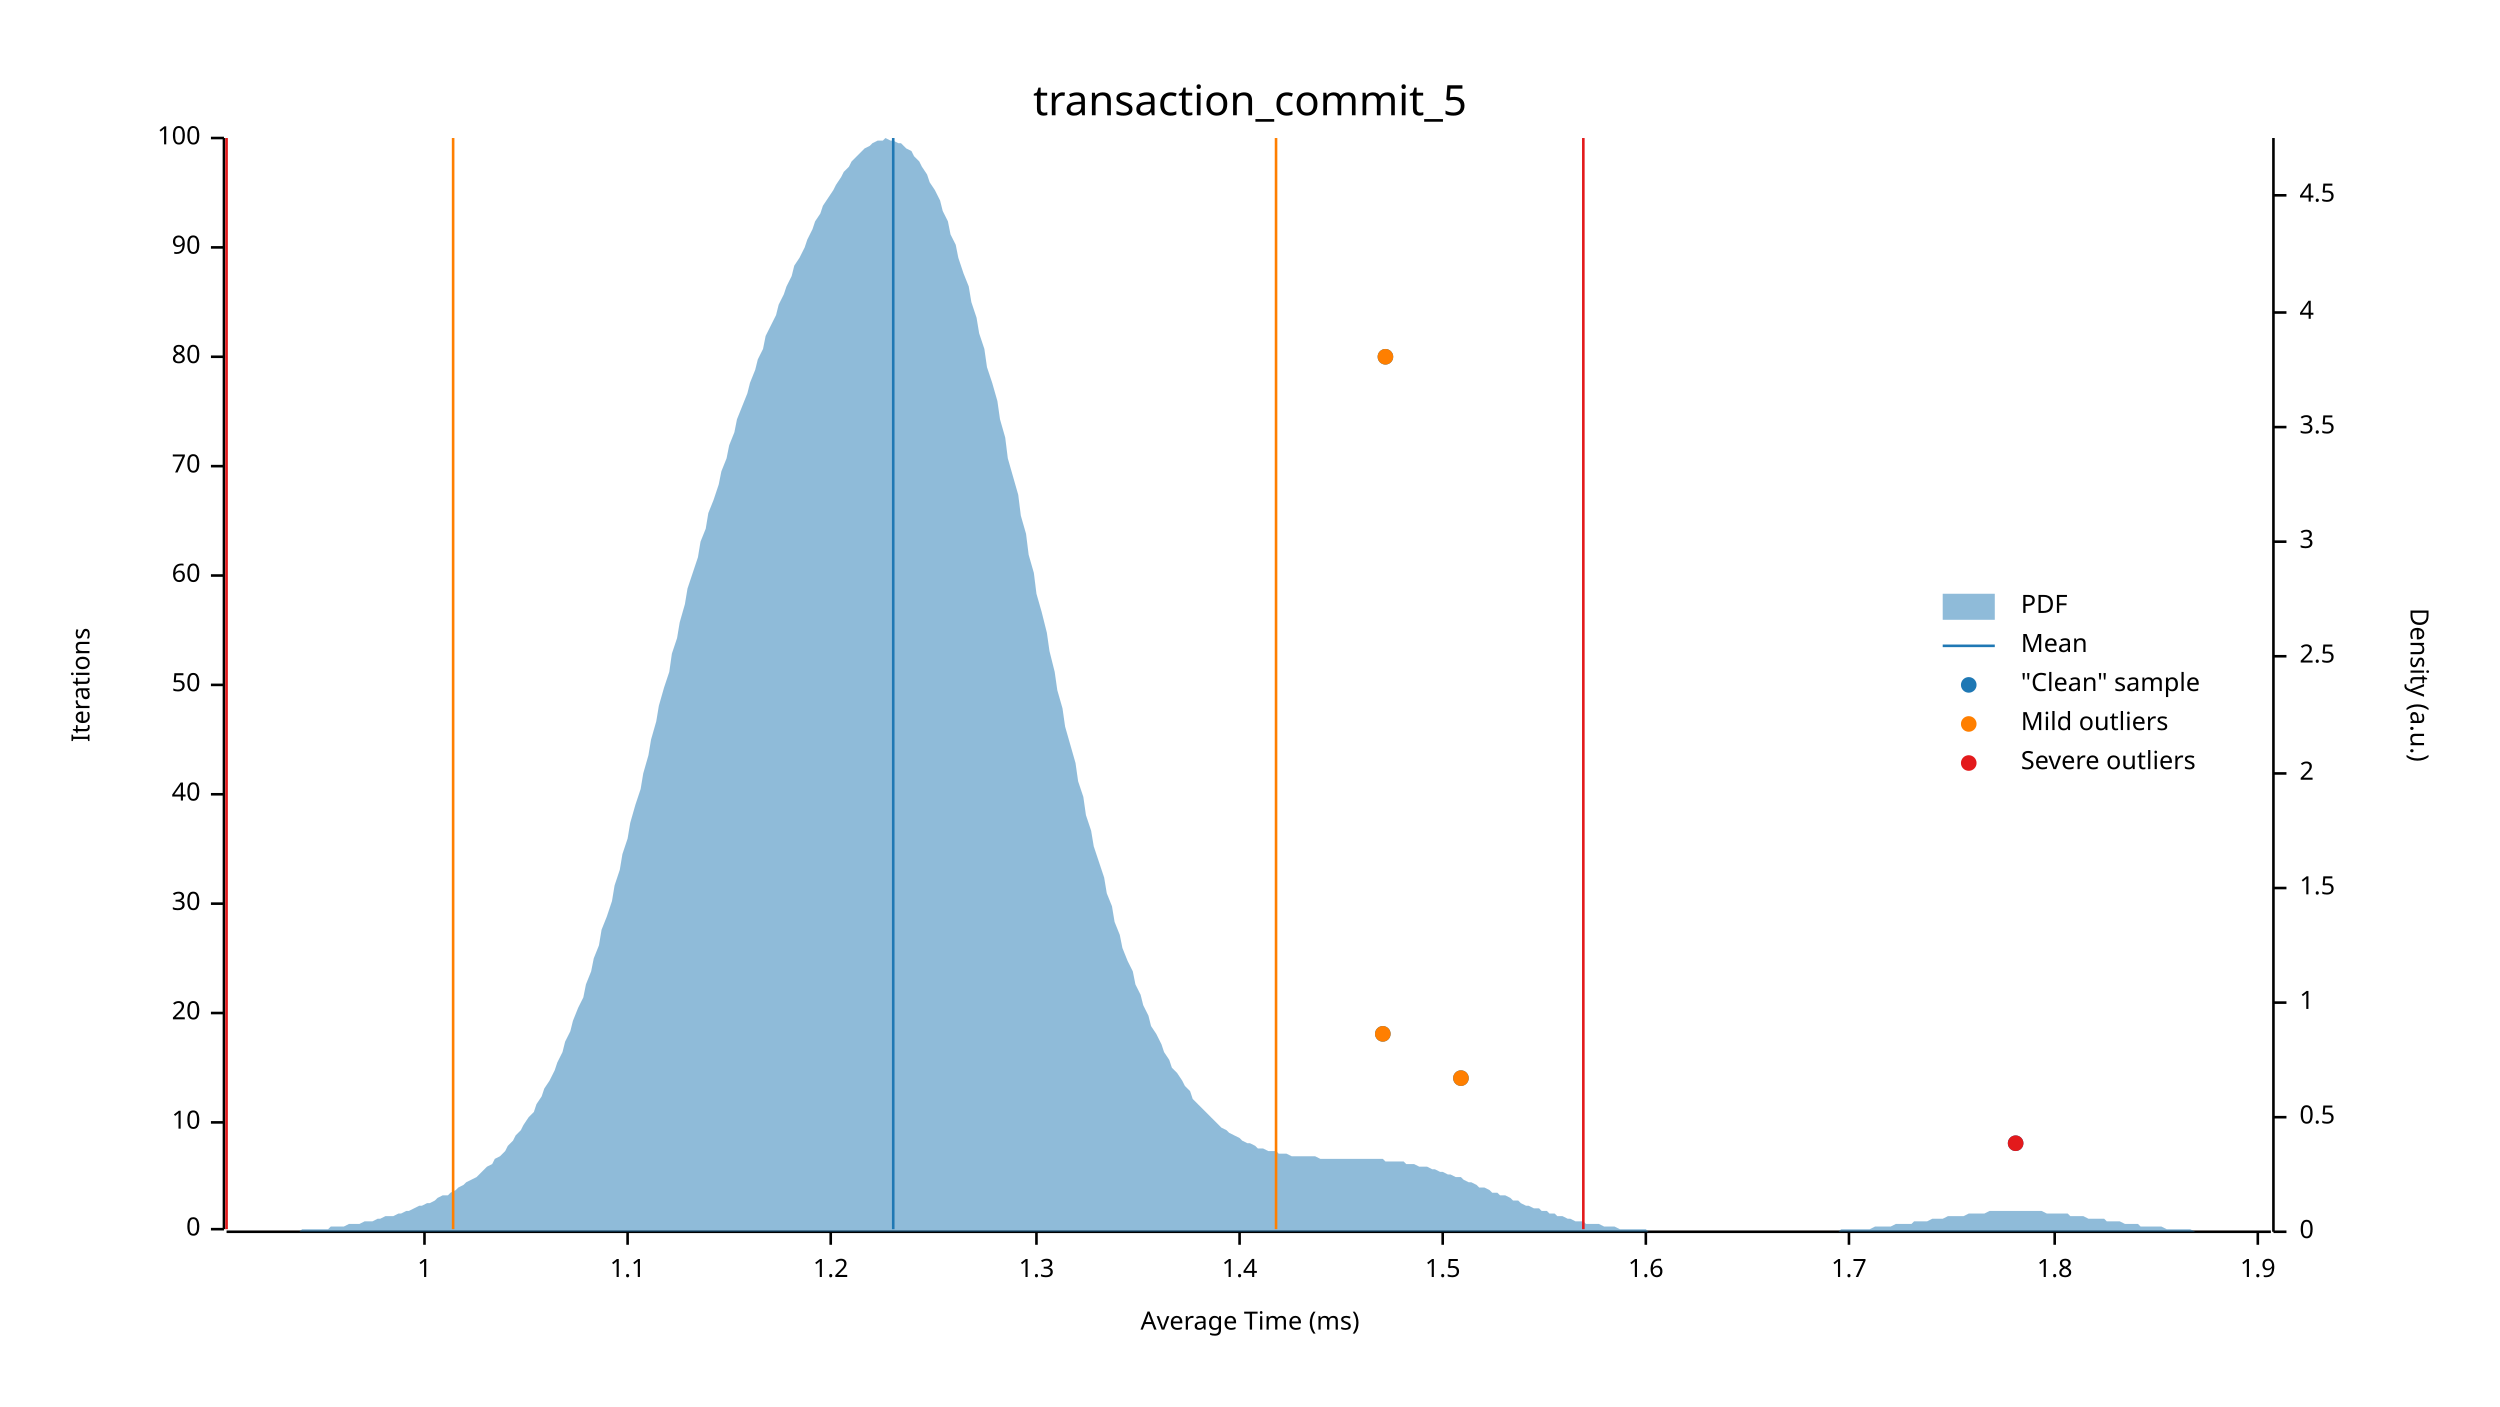
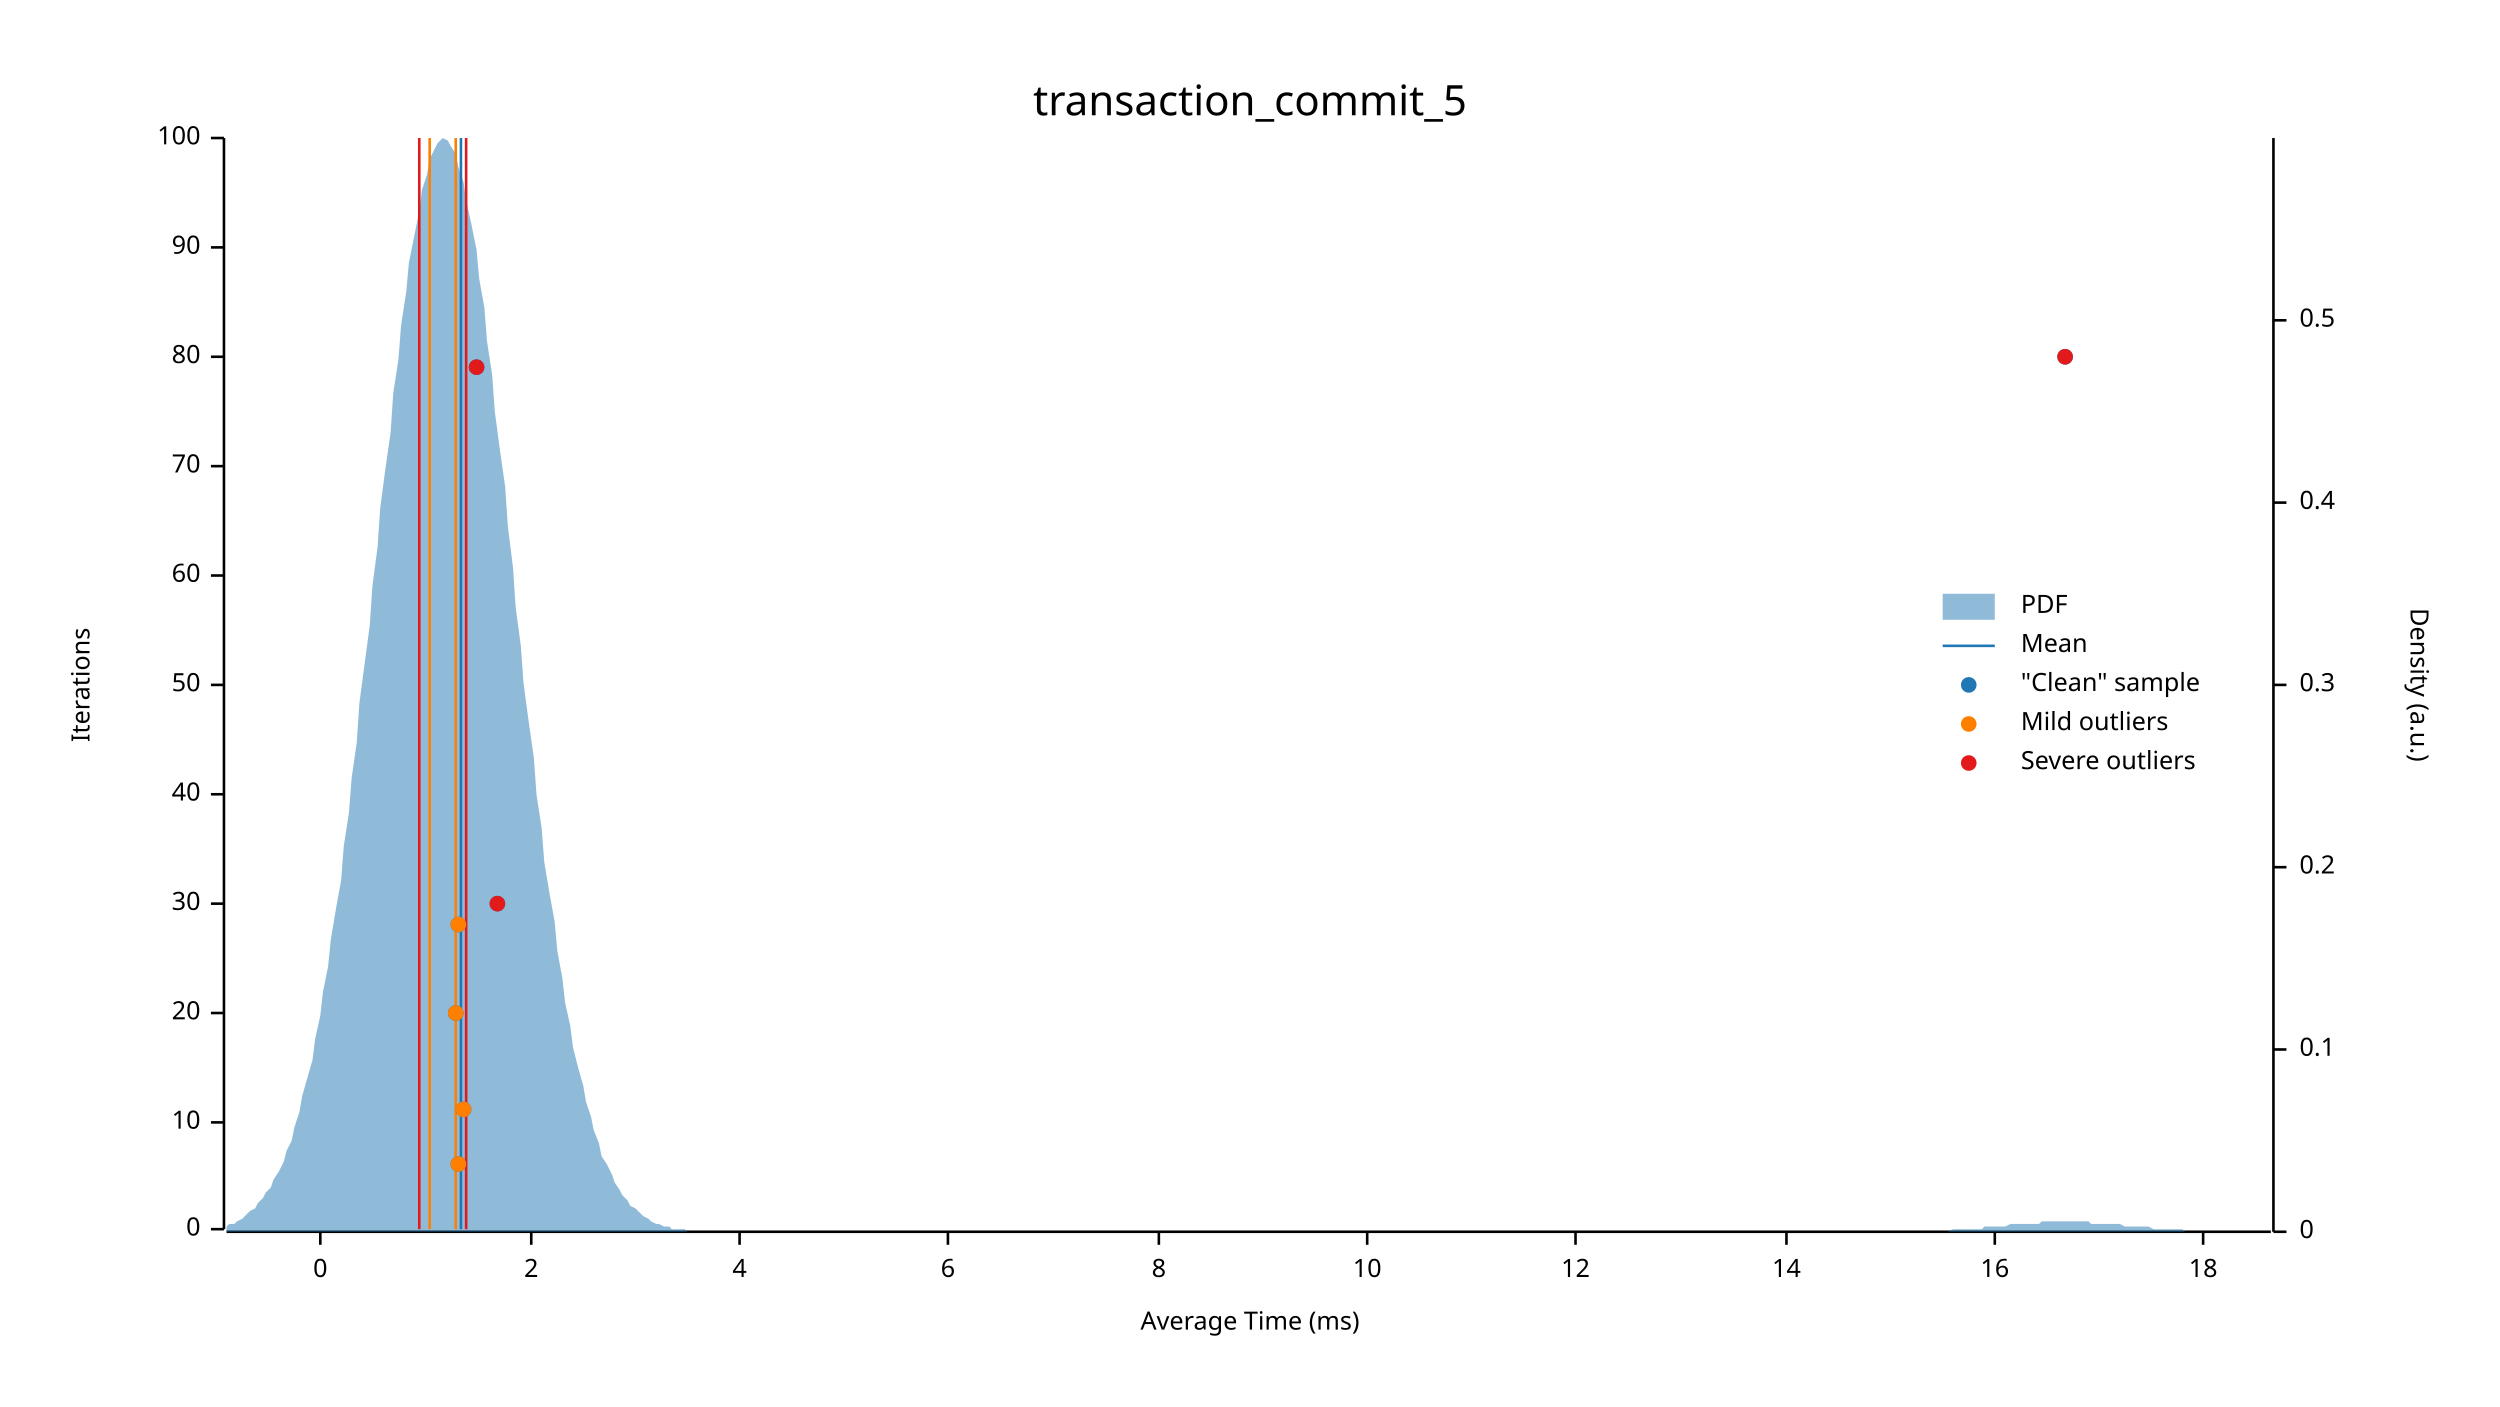
<svg xmlns="http://www.w3.org/2000/svg" width="960" height="540" viewBox="0 0 960 540">
  <text x="480" y="32" dy="0.76em" text-anchor="middle" font-family="sans-serif" font-size="16.129" opacity="1" fill="#000000">
transaction_commit_5
</text>
  <text x="27" y="263" dy="0.76em" text-anchor="middle" font-family="sans-serif" font-size="9.677" opacity="1" fill="#000000" transform="rotate(270, 27, 263)">
Iterations
</text>
  <text x="480" y="513" dy="-0.5ex" text-anchor="middle" font-family="sans-serif" font-size="9.677" opacity="1" fill="#000000">
Average Time (ms)
</text>
  <polyline fill="none" opacity="1" stroke="#000000" stroke-width="1" points="86,53 86,472 " />
  <text x="77" y="472" dy="0.5ex" text-anchor="end" font-family="sans-serif" font-size="9.677" opacity="1" fill="#000000">
0
</text>
  <polyline fill="none" opacity="1" stroke="#000000" stroke-width="1" points="81,472 86,472 " />
  <text x="77" y="431" dy="0.5ex" text-anchor="end" font-family="sans-serif" font-size="9.677" opacity="1" fill="#000000">
10
</text>
  <polyline fill="none" opacity="1" stroke="#000000" stroke-width="1" points="81,431 86,431 " />
  <text x="77" y="389" dy="0.5ex" text-anchor="end" font-family="sans-serif" font-size="9.677" opacity="1" fill="#000000">
20
</text>
  <polyline fill="none" opacity="1" stroke="#000000" stroke-width="1" points="81,389 86,389 " />
  <text x="77" y="347" dy="0.5ex" text-anchor="end" font-family="sans-serif" font-size="9.677" opacity="1" fill="#000000">
30
</text>
  <polyline fill="none" opacity="1" stroke="#000000" stroke-width="1" points="81,347 86,347 " />
  <text x="77" y="305" dy="0.5ex" text-anchor="end" font-family="sans-serif" font-size="9.677" opacity="1" fill="#000000">
40
</text>
  <polyline fill="none" opacity="1" stroke="#000000" stroke-width="1" points="81,305 86,305 " />
  <text x="77" y="263" dy="0.5ex" text-anchor="end" font-family="sans-serif" font-size="9.677" opacity="1" fill="#000000">
50
</text>
  <polyline fill="none" opacity="1" stroke="#000000" stroke-width="1" points="81,263 86,263 " />
  <text x="77" y="221" dy="0.5ex" text-anchor="end" font-family="sans-serif" font-size="9.677" opacity="1" fill="#000000">
60
</text>
  <polyline fill="none" opacity="1" stroke="#000000" stroke-width="1" points="81,221 86,221 " />
  <text x="77" y="179" dy="0.5ex" text-anchor="end" font-family="sans-serif" font-size="9.677" opacity="1" fill="#000000">
70
</text>
  <polyline fill="none" opacity="1" stroke="#000000" stroke-width="1" points="81,179 86,179 " />
  <text x="77" y="137" dy="0.5ex" text-anchor="end" font-family="sans-serif" font-size="9.677" opacity="1" fill="#000000">
80
</text>
  <polyline fill="none" opacity="1" stroke="#000000" stroke-width="1" points="81,137 86,137 " />
  <text x="77" y="95" dy="0.5ex" text-anchor="end" font-family="sans-serif" font-size="9.677" opacity="1" fill="#000000">
90
</text>
  <polyline fill="none" opacity="1" stroke="#000000" stroke-width="1" points="81,95 86,95 " />
  <text x="77" y="53" dy="0.5ex" text-anchor="end" font-family="sans-serif" font-size="9.677" opacity="1" fill="#000000">
100
</text>
  <polyline fill="none" opacity="1" stroke="#000000" stroke-width="1" points="81,53 86,53 " />
  <polyline fill="none" opacity="1" stroke="#000000" stroke-width="1" points="87,473 872,473 " />
-   <text x="163" y="483" dy="0.76em" text-anchor="middle" font-family="sans-serif" font-size="9.677" opacity="1" fill="#000000">
- 1
+   <text x="123" y="483" dy="0.76em" text-anchor="middle" font-family="sans-serif" font-size="9.677" opacity="1" fill="#000000">
+ 0
</text>
-   <polyline fill="none" opacity="1" stroke="#000000" stroke-width="1" points="163,473 163,478 " />
-   <text x="241" y="483" dy="0.76em" text-anchor="middle" font-family="sans-serif" font-size="9.677" opacity="1" fill="#000000">
- 1.1
+   <polyline fill="none" opacity="1" stroke="#000000" stroke-width="1" points="123,473 123,478 " />
+   <text x="204" y="483" dy="0.76em" text-anchor="middle" font-family="sans-serif" font-size="9.677" opacity="1" fill="#000000">
+ 2
</text>
-   <polyline fill="none" opacity="1" stroke="#000000" stroke-width="1" points="241,473 241,478 " />
-   <text x="319" y="483" dy="0.76em" text-anchor="middle" font-family="sans-serif" font-size="9.677" opacity="1" fill="#000000">
- 1.2
+   <polyline fill="none" opacity="1" stroke="#000000" stroke-width="1" points="204,473 204,478 " />
+   <text x="284" y="483" dy="0.76em" text-anchor="middle" font-family="sans-serif" font-size="9.677" opacity="1" fill="#000000">
+ 4
</text>
-   <polyline fill="none" opacity="1" stroke="#000000" stroke-width="1" points="319,473 319,478 " />
-   <text x="398" y="483" dy="0.76em" text-anchor="middle" font-family="sans-serif" font-size="9.677" opacity="1" fill="#000000">
- 1.3
+   <polyline fill="none" opacity="1" stroke="#000000" stroke-width="1" points="284,473 284,478 " />
+   <text x="364" y="483" dy="0.76em" text-anchor="middle" font-family="sans-serif" font-size="9.677" opacity="1" fill="#000000">
+ 6
</text>
-   <polyline fill="none" opacity="1" stroke="#000000" stroke-width="1" points="398,473 398,478 " />
-   <text x="476" y="483" dy="0.76em" text-anchor="middle" font-family="sans-serif" font-size="9.677" opacity="1" fill="#000000">
- 1.4
+   <polyline fill="none" opacity="1" stroke="#000000" stroke-width="1" points="364,473 364,478 " />
+   <text x="445" y="483" dy="0.76em" text-anchor="middle" font-family="sans-serif" font-size="9.677" opacity="1" fill="#000000">
+ 8
</text>
-   <polyline fill="none" opacity="1" stroke="#000000" stroke-width="1" points="476,473 476,478 " />
-   <text x="554" y="483" dy="0.76em" text-anchor="middle" font-family="sans-serif" font-size="9.677" opacity="1" fill="#000000">
- 1.5
+   <polyline fill="none" opacity="1" stroke="#000000" stroke-width="1" points="445,473 445,478 " />
+   <text x="525" y="483" dy="0.76em" text-anchor="middle" font-family="sans-serif" font-size="9.677" opacity="1" fill="#000000">
+ 10
</text>
-   <polyline fill="none" opacity="1" stroke="#000000" stroke-width="1" points="554,473 554,478 " />
-   <text x="632" y="483" dy="0.76em" text-anchor="middle" font-family="sans-serif" font-size="9.677" opacity="1" fill="#000000">
- 1.6
+   <polyline fill="none" opacity="1" stroke="#000000" stroke-width="1" points="525,473 525,478 " />
+   <text x="605" y="483" dy="0.76em" text-anchor="middle" font-family="sans-serif" font-size="9.677" opacity="1" fill="#000000">
+ 12
</text>
-   <polyline fill="none" opacity="1" stroke="#000000" stroke-width="1" points="632,473 632,478 " />
-   <text x="710" y="483" dy="0.76em" text-anchor="middle" font-family="sans-serif" font-size="9.677" opacity="1" fill="#000000">
- 1.7
+   <polyline fill="none" opacity="1" stroke="#000000" stroke-width="1" points="605,473 605,478 " />
+   <text x="686" y="483" dy="0.76em" text-anchor="middle" font-family="sans-serif" font-size="9.677" opacity="1" fill="#000000">
+ 14
</text>
-   <polyline fill="none" opacity="1" stroke="#000000" stroke-width="1" points="710,473 710,478 " />
-   <text x="789" y="483" dy="0.76em" text-anchor="middle" font-family="sans-serif" font-size="9.677" opacity="1" fill="#000000">
- 1.8
+   <polyline fill="none" opacity="1" stroke="#000000" stroke-width="1" points="686,473 686,478 " />
+   <text x="766" y="483" dy="0.76em" text-anchor="middle" font-family="sans-serif" font-size="9.677" opacity="1" fill="#000000">
+ 16
</text>
-   <polyline fill="none" opacity="1" stroke="#000000" stroke-width="1" points="789,473 789,478 " />
-   <text x="867" y="483" dy="0.76em" text-anchor="middle" font-family="sans-serif" font-size="9.677" opacity="1" fill="#000000">
- 1.9
+   <polyline fill="none" opacity="1" stroke="#000000" stroke-width="1" points="766,473 766,478 " />
+   <text x="846" y="483" dy="0.76em" text-anchor="middle" font-family="sans-serif" font-size="9.677" opacity="1" fill="#000000">
+ 18
</text>
-   <polyline fill="none" opacity="1" stroke="#000000" stroke-width="1" points="867,473 867,478 " />
+   <polyline fill="none" opacity="1" stroke="#000000" stroke-width="1" points="846,473 846,478 " />
  <text x="933" y="263" dy="0.76em" text-anchor="middle" font-family="sans-serif" font-size="9.677" opacity="1" fill="#000000" transform="rotate(90, 933, 263)">
Density (a.u.)
</text>
  <polyline fill="none" opacity="1" stroke="#000000" stroke-width="1" points="873,53 873,473 " />
  <text x="883" y="473" dy="0.5ex" text-anchor="start" font-family="sans-serif" font-size="9.677" opacity="1" fill="#000000">
0
</text>
  <polyline fill="none" opacity="1" stroke="#000000" stroke-width="1" points="873,473 878,473 " />
-   <text x="883" y="429" dy="0.5ex" text-anchor="start" font-family="sans-serif" font-size="9.677" opacity="1" fill="#000000">
+   <text x="883" y="403" dy="0.5ex" text-anchor="start" font-family="sans-serif" font-size="9.677" opacity="1" fill="#000000">
+ 0.1
+ </text>
+   <polyline fill="none" opacity="1" stroke="#000000" stroke-width="1" points="873,403 878,403 " />
+   <text x="883" y="333" dy="0.5ex" text-anchor="start" font-family="sans-serif" font-size="9.677" opacity="1" fill="#000000">
+ 0.2
+ </text>
+   <polyline fill="none" opacity="1" stroke="#000000" stroke-width="1" points="873,333 878,333 " />
+   <text x="883" y="263" dy="0.5ex" text-anchor="start" font-family="sans-serif" font-size="9.677" opacity="1" fill="#000000">
+ 0.3
+ </text>
+   <polyline fill="none" opacity="1" stroke="#000000" stroke-width="1" points="873,263 878,263 " />
+   <text x="883" y="193" dy="0.5ex" text-anchor="start" font-family="sans-serif" font-size="9.677" opacity="1" fill="#000000">
+ 0.4
+ </text>
+   <polyline fill="none" opacity="1" stroke="#000000" stroke-width="1" points="873,193 878,193 " />
+   <text x="883" y="123" dy="0.5ex" text-anchor="start" font-family="sans-serif" font-size="9.677" opacity="1" fill="#000000">
0.5
</text>
-   <polyline fill="none" opacity="1" stroke="#000000" stroke-width="1" points="873,429 878,429 " />
-   <text x="883" y="385" dy="0.5ex" text-anchor="start" font-family="sans-serif" font-size="9.677" opacity="1" fill="#000000">
- 1
- </text>
-   <polyline fill="none" opacity="1" stroke="#000000" stroke-width="1" points="873,385 878,385 " />
-   <text x="883" y="341" dy="0.5ex" text-anchor="start" font-family="sans-serif" font-size="9.677" opacity="1" fill="#000000">
- 1.5
- </text>
-   <polyline fill="none" opacity="1" stroke="#000000" stroke-width="1" points="873,341 878,341 " />
-   <text x="883" y="297" dy="0.5ex" text-anchor="start" font-family="sans-serif" font-size="9.677" opacity="1" fill="#000000">
- 2
- </text>
-   <polyline fill="none" opacity="1" stroke="#000000" stroke-width="1" points="873,297 878,297 " />
-   <text x="883" y="252" dy="0.5ex" text-anchor="start" font-family="sans-serif" font-size="9.677" opacity="1" fill="#000000">
- 2.5
- </text>
-   <polyline fill="none" opacity="1" stroke="#000000" stroke-width="1" points="873,252 878,252 " />
-   <text x="883" y="208" dy="0.5ex" text-anchor="start" font-family="sans-serif" font-size="9.677" opacity="1" fill="#000000">
- 3
- </text>
-   <polyline fill="none" opacity="1" stroke="#000000" stroke-width="1" points="873,208 878,208 " />
-   <text x="883" y="164" dy="0.5ex" text-anchor="start" font-family="sans-serif" font-size="9.677" opacity="1" fill="#000000">
- 3.5
- </text>
-   <polyline fill="none" opacity="1" stroke="#000000" stroke-width="1" points="873,164 878,164 " />
-   <text x="883" y="120" dy="0.5ex" text-anchor="start" font-family="sans-serif" font-size="9.677" opacity="1" fill="#000000">
- 4
- </text>
-   <polyline fill="none" opacity="1" stroke="#000000" stroke-width="1" points="873,120 878,120 " />
-   <text x="883" y="75" dy="0.5ex" text-anchor="start" font-family="sans-serif" font-size="9.677" opacity="1" fill="#000000">
- 4.5
- </text>
-   <polyline fill="none" opacity="1" stroke="#000000" stroke-width="1" points="873,75 878,75 " />
-   <polygon opacity="0.5" fill="#1F78B4" points="87,473 88,473 90,473 91,473 93,473 94,473 96,473 98,473 99,473 101,473 102,473 104,473 105,473 107,473 109,473 110,473 112,473 113,473 115,473 116,472 118,472 120,472 121,472 123,472 124,472 126,472 127,471 129,471 131,471 132,471 134,470 135,470 137,470 138,470 140,469 142,469 143,469 145,468 146,468 148,467 150,467 151,467 153,466 154,466 156,465 157,465 159,464 161,463 162,463 164,462 165,462 167,461 168,460 170,459 172,459 173,458 175,457 176,456 178,455 179,454 181,453 183,452 184,451 186,449 187,448 189,447 190,445 192,444 194,442 195,440 197,438 198,436 200,434 201,432 203,429 205,427 206,424 208,421 209,418 211,415 213,411 214,408 216,404 217,400 219,396 220,392 222,387 224,383 225,378 227,373 228,368 230,363 231,357 233,352 235,346 236,340 238,334 239,328 241,322 242,316 244,309 246,303 247,297 249,290 250,284 252,277 253,271 255,264 257,258 258,251 260,245 261,239 263,232 264,226 266,220 268,214 269,208 271,203 272,197 274,192 276,186 277,181 279,176 280,171 282,166 283,161 285,156 287,151 288,147 290,142 291,138 293,134 294,129 296,125 298,121 299,117 301,113 302,110 304,106 305,102 307,99 309,95 310,92 312,88 313,85 315,82 316,79 318,76 320,73 321,71 323,68 324,66 326,64 327,62 329,60 331,58 332,57 334,56 335,55 337,54 339,54 340,53 342,54 343,54 345,55 346,55 348,57 350,58 351,60 353,62 354,64 356,67 357,70 359,73 361,77 362,81 364,85 365,90 367,94 368,99 370,105 372,110 373,116 375,122 376,128 378,134 379,141 381,147 383,154 384,161 386,168 387,176 389,183 391,190 392,198 394,205 395,213 397,220 398,228 400,235 402,243 403,250 405,258 406,265 408,272 409,279 411,286 413,293 414,300 416,306 417,313 419,319 420,325 422,331 424,337 425,343 427,348 428,354 430,359 431,364 433,369 435,373 436,378 438,382 439,386 441,390 442,394 444,397 446,401 447,404 449,407 450,410 452,412 454,415 455,417 457,419 458,422 460,424 461,425 463,427 465,429 466,430 468,432 469,433 471,434 472,435 474,436 476,437 477,438 479,439 480,439 482,440 483,441 485,441 487,442 488,442 490,442 491,443 493,443 494,443 496,444 498,444 499,444 501,444 502,444 504,444 505,444 507,445 509,445 510,445 512,445 513,445 515,445 517,445 518,445 520,445 521,445 523,445 524,445 526,445 528,445 529,445 531,445 532,446 534,446 535,446 537,446 539,446 540,447 542,447 543,447 545,448 546,448 548,448 550,449 551,449 553,450 554,450 556,451 557,451 559,452 561,452 562,453 564,454 565,454 567,455 568,456 570,456 572,457 573,458 575,458 576,459 578,459 580,460 581,461 583,461 584,462 586,463 587,463 589,464 591,464 592,465 594,465 595,466 597,466 598,467 600,467 602,468 603,468 605,469 606,469 608,469 609,470 611,470 613,470 614,470 616,471 617,471 619,471 620,471 622,472 624,472 625,472 627,472 628,472 630,472 632,472 633,473 635,473 636,473 638,473 639,473 641,473 643,473 644,473 646,473 647,473 649,473 650,473 652,473 654,473 655,473 657,473 658,473 660,473 661,473 663,473 665,473 666,473 668,473 669,473 671,473 672,473 674,473 676,473 677,473 679,473 680,473 682,473 683,473 685,473 687,473 688,473 690,473 691,473 693,473 695,473 696,473 698,473 699,473 701,473 702,473 704,473 706,473 707,472 709,472 710,472 712,472 713,472 715,472 717,472 718,472 720,471 721,471 723,471 724,471 726,471 728,470 729,470 731,470 732,470 734,470 735,469 737,469 739,469 740,469 742,468 743,468 745,468 746,468 748,467 750,467 751,467 753,467 754,467 756,466 758,466 759,466 761,466 762,466 764,465 765,465 767,465 769,465 770,465 772,465 773,465 775,465 776,465 778,465 780,465 781,465 783,465 784,465 786,466 787,466 789,466 791,466 792,466 794,466 795,467 797,467 798,467 800,467 802,468 803,468 805,468 806,468 808,468 809,469 811,469 813,469 814,469 816,470 817,470 819,470 821,470 822,471 824,471 825,471 827,471 828,471 830,471 832,472 833,472 835,472 836,472 838,472 839,472 841,472 843,473 844,473 846,473 847,473 849,473 850,473 852,473 854,473 855,473 857,473 858,473 860,473 861,473 863,473 865,473 866,473 868,473 869,473 871,473 873,473 873,473 87,473 " />
-   <polyline fill="none" opacity="1" stroke="#1F78B4" stroke-width="1" points="343,472 343,53 " />
-   <polyline fill="none" opacity="1" stroke="#FF7F00" stroke-width="1" points="174,472 174,53 " />
-   <polyline fill="none" opacity="1" stroke="#FF7F00" stroke-width="1" points="490,472 490,53 " />
-   <polyline fill="none" opacity="1" stroke="#E31A1C" stroke-width="1" points="87,472 87,53 " />
-   <polyline fill="none" opacity="1" stroke="#E31A1C" stroke-width="1" points="608,472 608,53 " />
-   <circle cx="774" cy="439" r="3" opacity="1" fill="#1F78B4" stroke="none" stroke-width="1" />
-   <circle cx="561" cy="414" r="3" opacity="1" fill="#1F78B4" stroke="none" stroke-width="1" />
-   <circle cx="531" cy="397" r="3" opacity="1" fill="#1F78B4" stroke="none" stroke-width="1" />
-   <circle cx="532" cy="137" r="3" opacity="1" fill="#1F78B4" stroke="none" stroke-width="1" />
-   <circle cx="561" cy="414" r="3" opacity="1" fill="#FF7F00" stroke="none" stroke-width="1" />
-   <circle cx="531" cy="397" r="3" opacity="1" fill="#FF7F00" stroke="none" stroke-width="1" />
-   <circle cx="532" cy="137" r="3" opacity="1" fill="#FF7F00" stroke="none" stroke-width="1" />
-   <circle cx="774" cy="439" r="3" opacity="1" fill="#E31A1C" stroke="none" stroke-width="1" />
+   <polyline fill="none" opacity="1" stroke="#000000" stroke-width="1" points="873,123 878,123 " />
+   <polygon opacity="0.5" fill="#1F78B4" points="87,471 88,470 90,470 91,469 93,468 94,467 96,465 98,464 99,462 101,460 102,458 104,456 105,453 107,450 109,446 110,442 112,438 113,433 115,427 116,421 118,414 120,407 121,399 123,390 124,381 126,371 127,361 129,349 131,338 132,325 134,312 135,299 137,285 138,270 140,255 142,240 143,225 145,210 146,195 148,180 150,166 151,151 153,138 154,125 156,112 157,101 159,91 161,81 162,73 164,67 165,61 167,57 168,55 170,53 172,54 173,56 175,59 176,64 178,70 179,77 181,86 183,96 184,107 186,118 187,131 189,144 190,158 192,173 194,187 195,202 197,218 198,233 200,248 201,262 203,277 205,291 206,305 208,318 209,331 211,343 213,354 214,365 216,376 217,385 219,394 220,402 222,410 224,417 225,423 227,429 228,434 230,439 231,444 233,447 235,451 236,454 238,457 239,459 241,461 242,463 244,464 246,466 247,467 249,468 250,469 252,470 253,470 255,471 257,471 258,472 260,472 261,472 263,472 264,473 266,473 268,473 269,473 271,473 272,473 274,473 276,473 277,473 279,473 280,473 282,473 283,473 285,473 287,473 288,473 290,473 291,473 293,473 294,473 296,473 298,473 299,473 301,473 302,473 304,473 305,473 307,473 309,473 310,473 312,473 313,473 315,473 316,473 318,473 320,473 321,473 323,473 324,473 326,473 327,473 329,473 331,473 332,473 334,473 335,473 337,473 339,473 340,473 342,473 343,473 345,473 346,473 348,473 350,473 351,473 353,473 354,473 356,473 357,473 359,473 361,473 362,473 364,473 365,473 367,473 368,473 370,473 372,473 373,473 375,473 376,473 378,473 379,473 381,473 383,473 384,473 386,473 387,473 389,473 391,473 392,473 394,473 395,473 397,473 398,473 400,473 402,473 403,473 405,473 406,473 408,473 409,473 411,473 413,473 414,473 416,473 417,473 419,473 420,473 422,473 424,473 425,473 427,473 428,473 430,473 431,473 433,473 435,473 436,473 438,473 439,473 441,473 442,473 444,473 446,473 447,473 449,473 450,473 452,473 454,473 455,473 457,473 458,473 460,473 461,473 463,473 465,473 466,473 468,473 469,473 471,473 472,473 474,473 476,473 477,473 479,473 480,473 482,473 483,473 485,473 487,473 488,473 490,473 491,473 493,473 494,473 496,473 498,473 499,473 501,473 502,473 504,473 505,473 507,473 509,473 510,473 512,473 513,473 515,473 517,473 518,473 520,473 521,473 523,473 524,473 526,473 528,473 529,473 531,473 532,473 534,473 535,473 537,473 539,473 540,473 542,473 543,473 545,473 546,473 548,473 550,473 551,473 553,473 554,473 556,473 557,473 559,473 561,473 562,473 564,473 565,473 567,473 568,473 570,473 572,473 573,473 575,473 576,473 578,473 580,473 581,473 583,473 584,473 586,473 587,473 589,473 591,473 592,473 594,473 595,473 597,473 598,473 600,473 602,473 603,473 605,473 606,473 608,473 609,473 611,473 613,473 614,473 616,473 617,473 619,473 620,473 622,473 624,473 625,473 627,473 628,473 630,473 632,473 633,473 635,473 636,473 638,473 639,473 641,473 643,473 644,473 646,473 647,473 649,473 650,473 652,473 654,473 655,473 657,473 658,473 660,473 661,473 663,473 665,473 666,473 668,473 669,473 671,473 672,473 674,473 676,473 677,473 679,473 680,473 682,473 683,473 685,473 687,473 688,473 690,473 691,473 693,473 695,473 696,473 698,473 699,473 701,473 702,473 704,473 706,473 707,473 709,473 710,473 712,473 713,473 715,473 717,473 718,473 720,473 721,473 723,473 724,473 726,473 728,473 729,473 731,473 732,473 734,473 735,473 737,473 739,473 740,473 742,473 743,473 745,473 746,473 748,473 750,472 751,472 753,472 754,472 756,472 758,472 759,472 761,472 762,471 764,471 765,471 767,471 769,471 770,471 772,470 773,470 775,470 776,470 778,470 780,470 781,470 783,470 784,469 786,469 787,469 789,469 791,469 792,469 794,469 795,469 797,469 798,469 800,469 802,469 803,470 805,470 806,470 808,470 809,470 811,470 813,470 814,470 816,471 817,471 819,471 821,471 822,471 824,471 825,471 827,472 828,472 830,472 832,472 833,472 835,472 836,472 838,472 839,473 841,473 843,473 844,473 846,473 847,473 849,473 850,473 852,473 854,473 855,473 857,473 858,473 860,473 861,473 863,473 865,473 866,473 868,473 869,473 871,473 873,473 873,473 87,473 " />
+   <polyline fill="none" opacity="1" stroke="#1F78B4" stroke-width="1" points="177,472 177,53 " />
+   <polyline fill="none" opacity="1" stroke="#FF7F00" stroke-width="1" points="165,472 165,53 " />
+   <polyline fill="none" opacity="1" stroke="#FF7F00" stroke-width="1" points="175,472 175,53 " />
+   <polyline fill="none" opacity="1" stroke="#E31A1C" stroke-width="1" points="161,472 161,53 " />
+   <polyline fill="none" opacity="1" stroke="#E31A1C" stroke-width="1" points="179,472 179,53 " />
+   <circle cx="176" cy="447" r="3" opacity="1" fill="#1F78B4" stroke="none" stroke-width="1" />
+   <circle cx="178" cy="426" r="3" opacity="1" fill="#1F78B4" stroke="none" stroke-width="1" />
+   <circle cx="175" cy="389" r="3" opacity="1" fill="#1F78B4" stroke="none" stroke-width="1" />
+   <circle cx="176" cy="355" r="3" opacity="1" fill="#1F78B4" stroke="none" stroke-width="1" />
+   <circle cx="191" cy="347" r="3" opacity="1" fill="#1F78B4" stroke="none" stroke-width="1" />
+   <circle cx="183" cy="141" r="3" opacity="1" fill="#1F78B4" stroke="none" stroke-width="1" />
+   <circle cx="793" cy="137" r="3" opacity="1" fill="#1F78B4" stroke="none" stroke-width="1" />
+   <circle cx="176" cy="447" r="3" opacity="1" fill="#FF7F00" stroke="none" stroke-width="1" />
+   <circle cx="178" cy="426" r="3" opacity="1" fill="#FF7F00" stroke="none" stroke-width="1" />
+   <circle cx="175" cy="389" r="3" opacity="1" fill="#FF7F00" stroke="none" stroke-width="1" />
+   <circle cx="176" cy="355" r="3" opacity="1" fill="#FF7F00" stroke="none" stroke-width="1" />
+   <circle cx="191" cy="347" r="3" opacity="1" fill="#E31A1C" stroke="none" stroke-width="1" />
+   <circle cx="183" cy="141" r="3" opacity="1" fill="#E31A1C" stroke="none" stroke-width="1" />
+   <circle cx="793" cy="137" r="3" opacity="1" fill="#E31A1C" stroke="none" stroke-width="1" />
  <text x="776" y="228" dy="0.76em" text-anchor="start" font-family="sans-serif" font-size="9.677" opacity="1" fill="#000000">
PDF
</text>
  <text x="776" y="243" dy="0.76em" text-anchor="start" font-family="sans-serif" font-size="9.677" opacity="1" fill="#000000">
Mean
</text>
  <text x="776" y="258" dy="0.76em" text-anchor="start" font-family="sans-serif" font-size="9.677" opacity="1" fill="#000000">
"Clean" sample
</text>
  <text x="776" y="273" dy="0.76em" text-anchor="start" font-family="sans-serif" font-size="9.677" opacity="1" fill="#000000">
Mild outliers
</text>
  <text x="776" y="288" dy="0.76em" text-anchor="start" font-family="sans-serif" font-size="9.677" opacity="1" fill="#000000">
Severe outliers
</text>
  <rect x="746" y="228" width="20" height="10" opacity="0.5" fill="#1F78B4" stroke="none" />
  <polyline fill="none" opacity="1" stroke="#1F78B4" stroke-width="1" points="746,248 766,248 " />
  <circle cx="756" cy="263" r="3" opacity="1" fill="#1F78B4" stroke="none" stroke-width="1" />
  <circle cx="756" cy="278" r="3" opacity="1" fill="#FF7F00" stroke="none" stroke-width="1" />
  <circle cx="756" cy="293" r="3" opacity="1" fill="#E31A1C" stroke="none" stroke-width="1" />
</svg>
